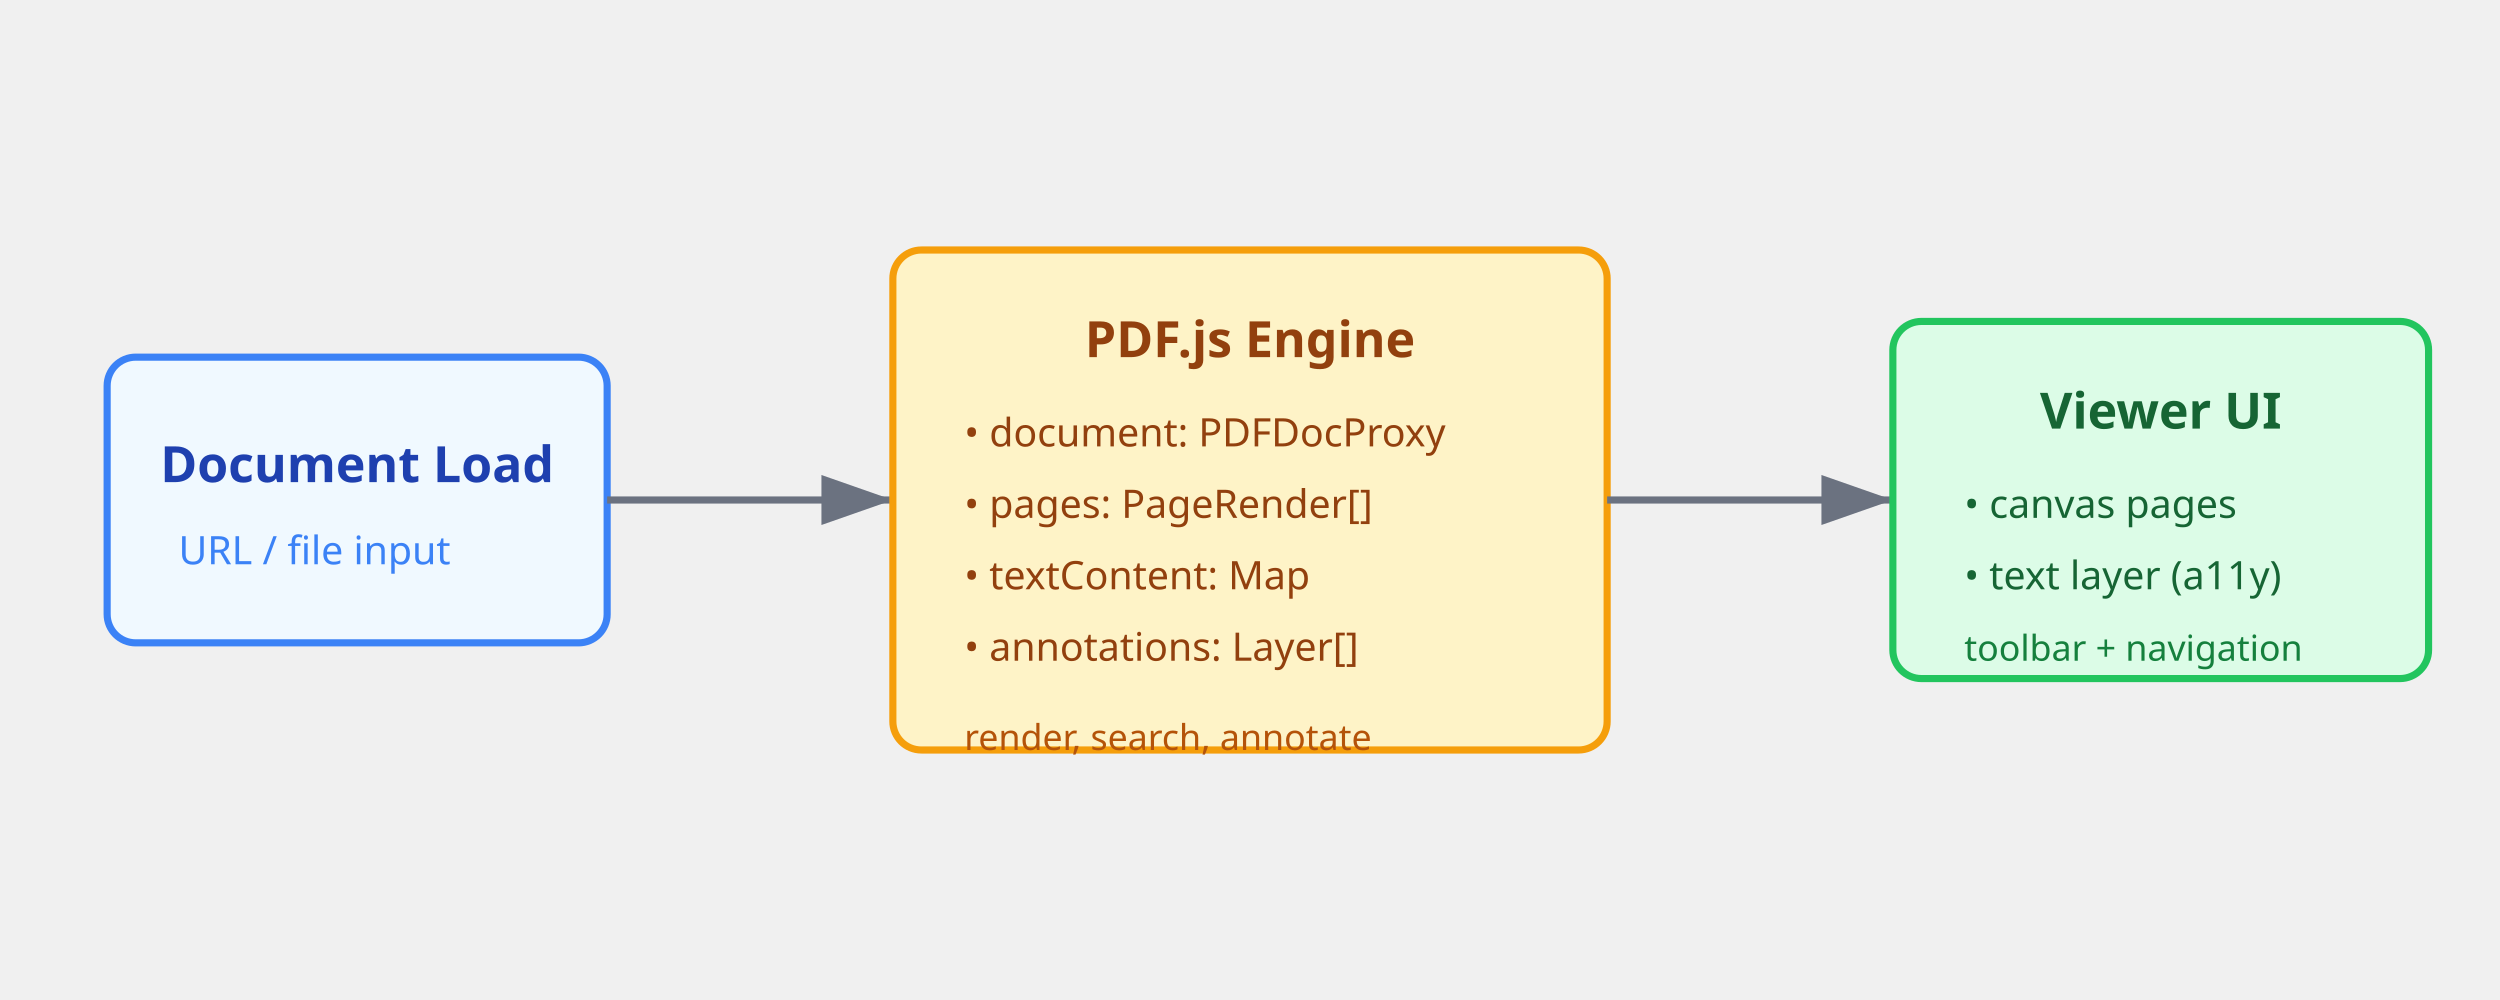
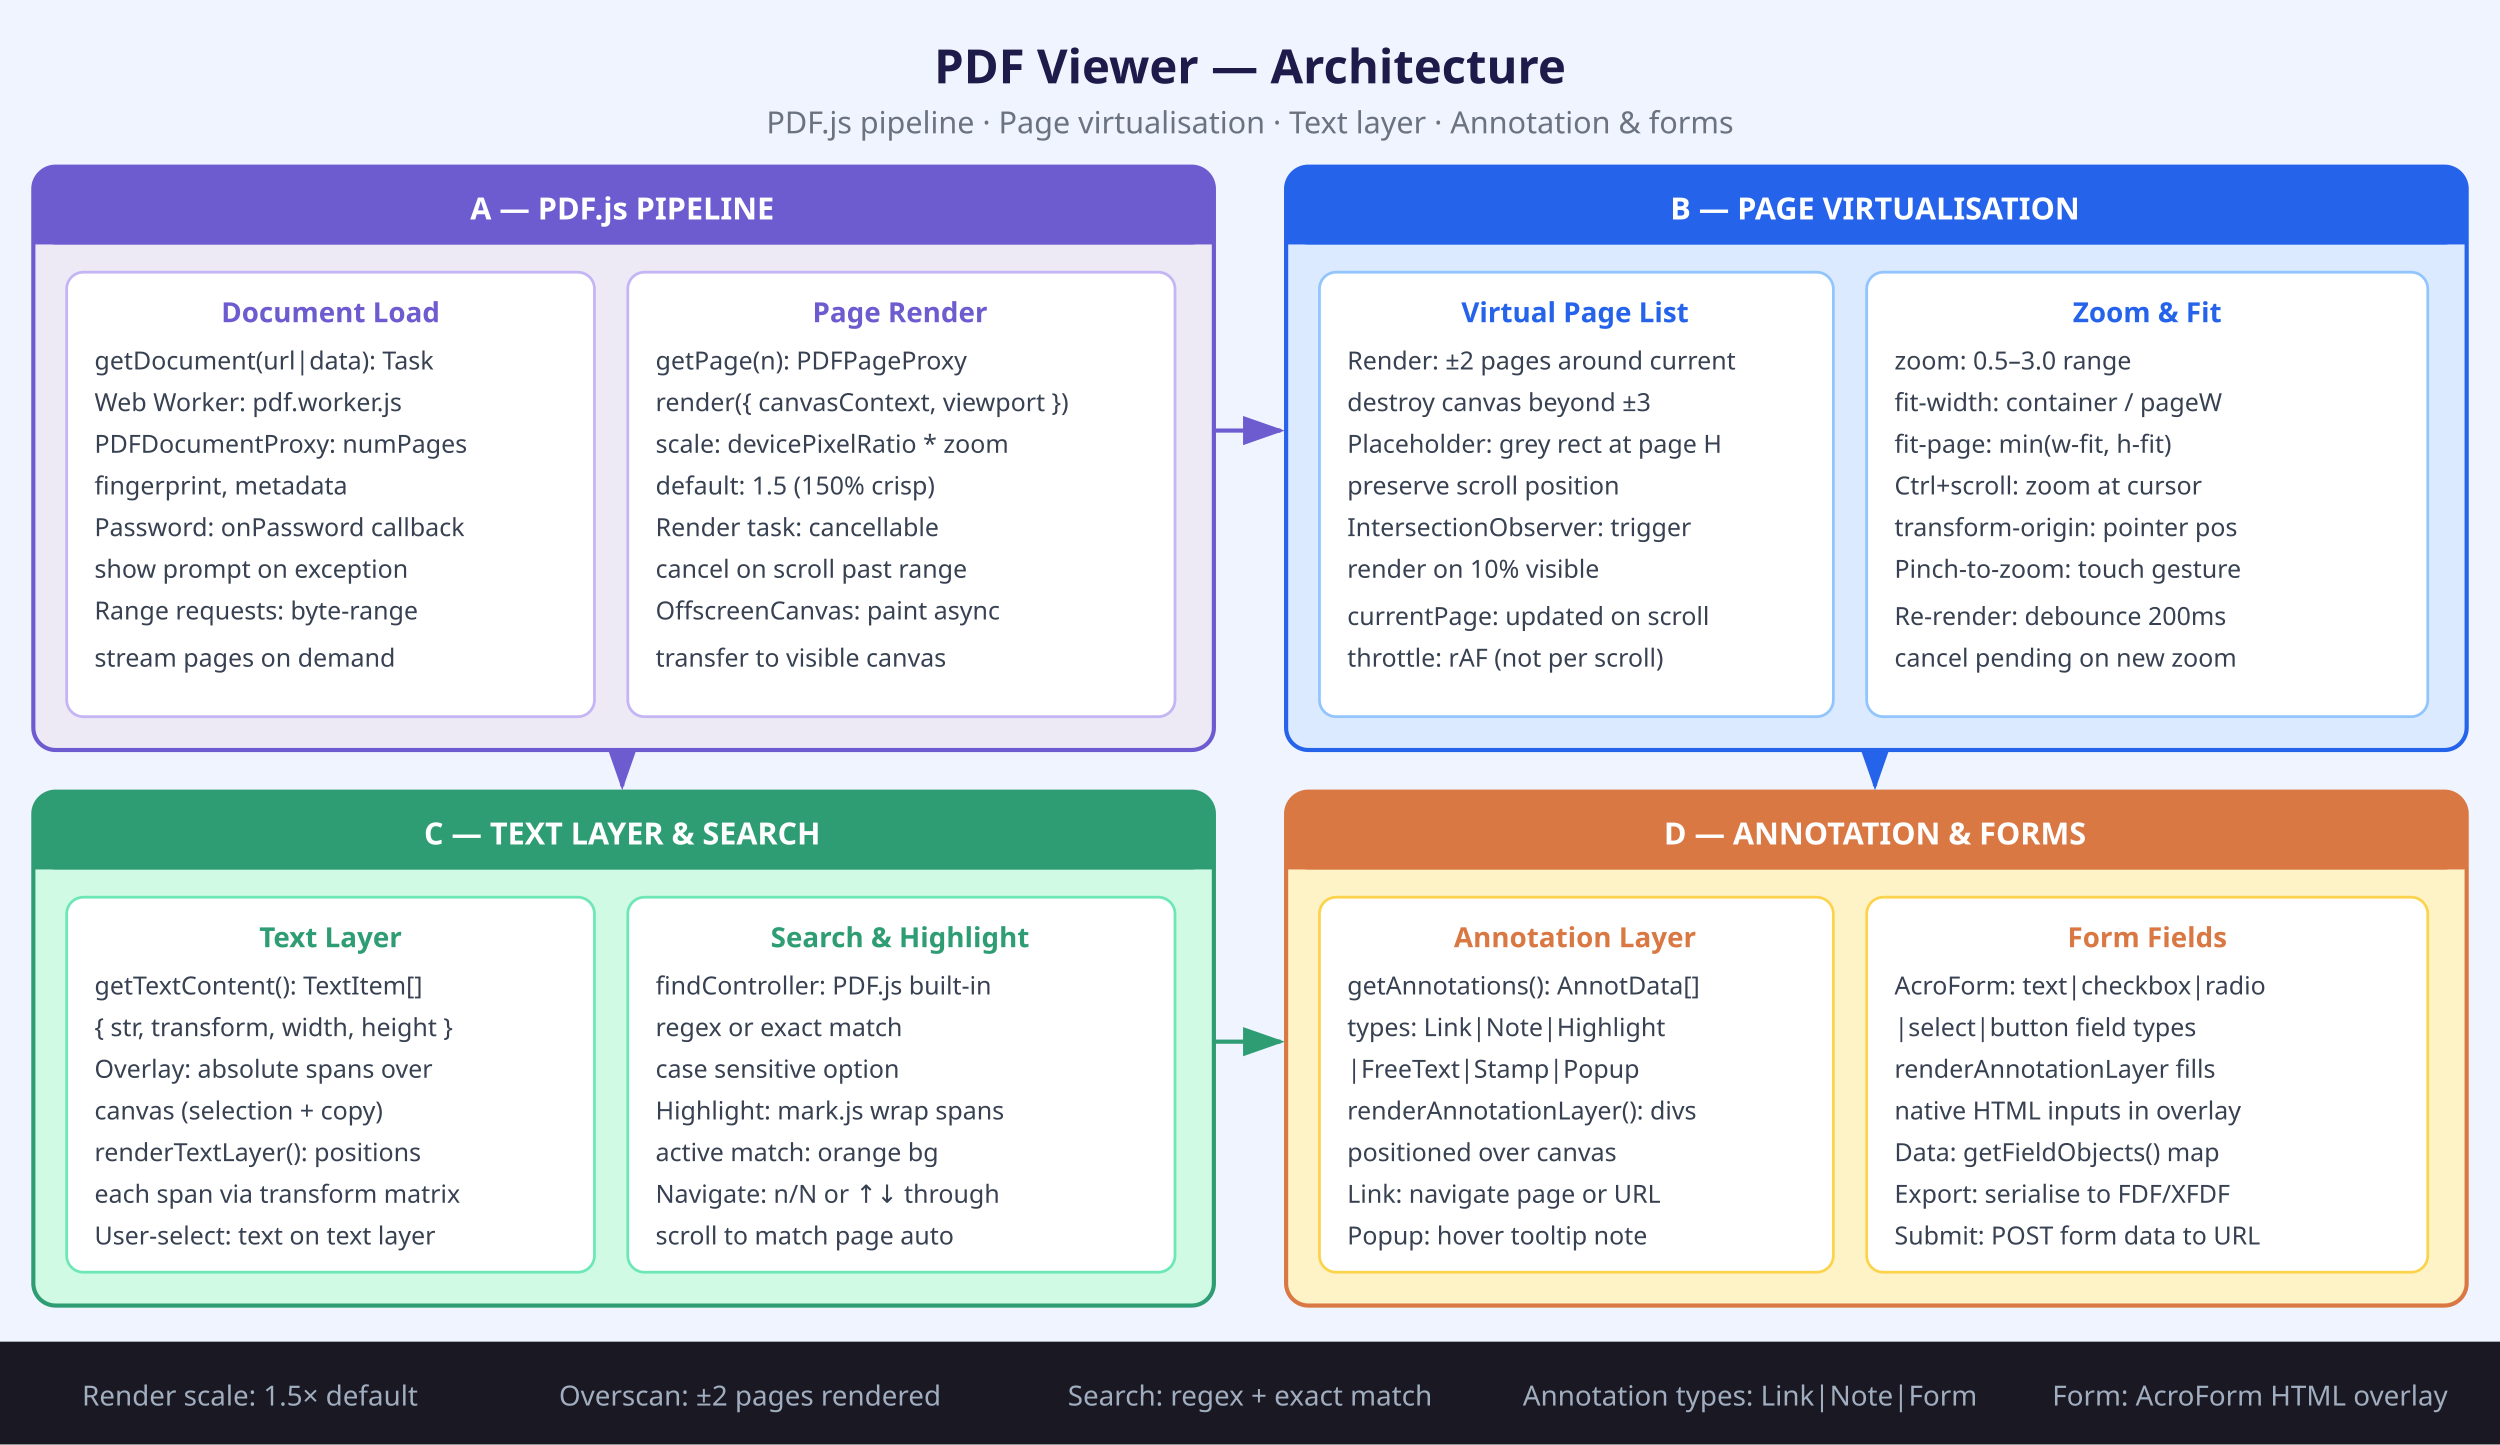
- <svg xmlns="http://www.w3.org/2000/svg" viewBox="0 0 700 280" fill="none" font-family="system-ui, sans-serif">
-   <rect width="700" height="280" fill="transparent" />
-   <rect x="30" y="100" width="140" height="80" rx="8" fill="#f0f9ff" stroke="#3b82f6" stroke-width="2" />
-   <text x="100" y="135" text-anchor="middle" font-size="14" font-weight="bold" fill="#1e40af">Document Load</text>
-   <text x="50" y="158" font-size="11" fill="#3b82f6">URL / file input</text>
-   <line x1="170" y1="140" x2="250" y2="140" stroke="#6b7280" stroke-width="2" marker-end="url(#arrowhead)" />
-   <rect x="250" y="70" width="200" height="140" rx="8" fill="#fef3c7" stroke="#f59e0b" stroke-width="2" />
-   <text x="350" y="100" text-anchor="middle" font-size="14" font-weight="bold" fill="#92400e">PDF.js Engine</text>
-   <text x="270" y="125" font-size="11" fill="#92400e">• document: PDFDocProxy</text>
-   <text x="270" y="145" font-size="11" fill="#92400e">• pages: PageRender[]</text>
-   <text x="270" y="165" font-size="11" fill="#92400e">• textContent: Map</text>
-   <text x="270" y="185" font-size="11" fill="#92400e">• annotations: Layer[]</text>
-   <text x="270" y="210" font-size="10" fill="#b45309">render, search, annotate</text>
-   <line x1="450" y1="140" x2="530" y2="140" stroke="#6b7280" stroke-width="2" marker-end="url(#arrowhead)" />
-   <rect x="530" y="90" width="150" height="100" rx="8" fill="#dcfce7" stroke="#22c55e" stroke-width="2" />
-   <text x="605" y="120" text-anchor="middle" font-size="14" font-weight="bold" fill="#166534">Viewer UI</text>
-   <text x="550" y="145" font-size="11" fill="#166534">• canvas pages</text>
-   <text x="550" y="165" font-size="11" fill="#166534">• text layer (a11y)</text>
-   <text x="550" y="185" font-size="10" fill="#15803d">toolbar + navigation</text>
+ <svg xmlns="http://www.w3.org/2000/svg" viewBox="0 0 900 520" font-family="system-ui, sans-serif">
  <defs>
-     <marker id="arrowhead" markerWidth="10" markerHeight="7" refX="10" refY="3.5" orient="auto">
-       <polygon points="0 0, 10 3.5, 0 7" fill="#6b7280" />
+     <marker id="arr" markerWidth="10" markerHeight="7" refX="9" refY="3.5" orient="auto">
+       <polygon points="0 0,10 3.5,0 7" fill="#6d5bd0" />
+     </marker>
+     <marker id="arr2" markerWidth="10" markerHeight="7" refX="9" refY="3.5" orient="auto">
+       <polygon points="0 0,10 3.5,0 7" fill="#2563eb" />
+     </marker>
+     <marker id="arr3" markerWidth="10" markerHeight="7" refX="9" refY="3.5" orient="auto">
+       <polygon points="0 0,10 3.5,0 7" fill="#2f9d74" />
    </marker>
  </defs>
+   <rect width="900" height="520" fill="#f0f4ff" />
+   <text x="450" y="30" text-anchor="middle" font-size="17" font-weight="bold" fill="#1e1b4b">PDF Viewer — Architecture</text>
+   <text x="450" y="48" text-anchor="middle" font-size="11" fill="#6b7280">PDF.js pipeline · Page virtualisation · Text layer · Annotation &amp; forms</text>
+   <rect x="12" y="60" width="425" height="210" rx="8" fill="#edeaf5" stroke="#6d5bd0" stroke-width="1.5" />
+   <rect x="12" y="60" width="425" height="28" rx="8" fill="#6d5bd0" />
+   <rect x="12" y="76" width="425" height="12" fill="#6d5bd0" />
+   <text x="224" y="79" text-anchor="middle" font-size="11" font-weight="bold" fill="#fff">A — PDF.js PIPELINE</text>
+   <rect x="24" y="98" width="190" height="160" rx="6" fill="#fff" stroke="#c4b5f4" stroke-width="1" />
+   <text x="119" y="116" text-anchor="middle" font-size="10" font-weight="bold" fill="#6d5bd0">Document Load</text>
+   <text x="34" y="133" font-size="9" fill="#374151">getDocument(url|data): Task</text>
+   <text x="34" y="148" font-size="9" fill="#374151">  Web Worker: pdf.worker.js</text>
+   <text x="34" y="163" font-size="9" fill="#374151">PDFDocumentProxy: numPages</text>
+   <text x="34" y="178" font-size="9" fill="#374151">  fingerprint, metadata</text>
+   <text x="34" y="193" font-size="9" fill="#374151">Password: onPassword callback</text>
+   <text x="34" y="208" font-size="9" fill="#374151">  show prompt on exception</text>
+   <text x="34" y="223" font-size="9" fill="#374151">Range requests: byte-range</text>
+   <text x="34" y="240" font-size="9" fill="#374151">  stream pages on demand</text>
+   <rect x="226" y="98" width="197" height="160" rx="6" fill="#fff" stroke="#c4b5f4" stroke-width="1" />
+   <text x="324" y="116" text-anchor="middle" font-size="10" font-weight="bold" fill="#6d5bd0">Page Render</text>
+   <text x="236" y="133" font-size="9" fill="#374151">getPage(n): PDFPageProxy</text>
+   <text x="236" y="148" font-size="9" fill="#374151">render({ canvasContext, viewport })</text>
+   <text x="236" y="163" font-size="9" fill="#374151">scale: devicePixelRatio * zoom</text>
+   <text x="236" y="178" font-size="9" fill="#374151">  default: 1.5 (150% crisp)</text>
+   <text x="236" y="193" font-size="9" fill="#374151">Render task: cancellable</text>
+   <text x="236" y="208" font-size="9" fill="#374151">  cancel on scroll past range</text>
+   <text x="236" y="223" font-size="9" fill="#374151">OffscreenCanvas: paint async</text>
+   <text x="236" y="240" font-size="9" fill="#374151">  transfer to visible canvas</text>
+   <rect x="463" y="60" width="425" height="210" rx="8" fill="#dbeafe" stroke="#2563eb" stroke-width="1.5" />
+   <rect x="463" y="60" width="425" height="28" rx="8" fill="#2563eb" />
+   <rect x="463" y="76" width="425" height="12" fill="#2563eb" />
+   <text x="675" y="79" text-anchor="middle" font-size="11" font-weight="bold" fill="#fff">B — PAGE VIRTUALISATION</text>
+   <rect x="475" y="98" width="185" height="160" rx="6" fill="#fff" stroke="#93c5fd" stroke-width="1" />
+   <text x="567" y="116" text-anchor="middle" font-size="10" font-weight="bold" fill="#2563eb">Virtual Page List</text>
+   <text x="485" y="133" font-size="9" fill="#374151">Render: ±2 pages around current</text>
+   <text x="485" y="148" font-size="9" fill="#374151">  destroy canvas beyond ±3</text>
+   <text x="485" y="163" font-size="9" fill="#374151">Placeholder: grey rect at page H</text>
+   <text x="485" y="178" font-size="9" fill="#374151">  preserve scroll position</text>
+   <text x="485" y="193" font-size="9" fill="#374151">IntersectionObserver: trigger</text>
+   <text x="485" y="208" font-size="9" fill="#374151">  render on 10% visible</text>
+   <text x="485" y="225" font-size="9" fill="#374151">currentPage: updated on scroll</text>
+   <text x="485" y="240" font-size="9" fill="#374151">  throttle: rAF (not per scroll)</text>
+   <rect x="672" y="98" width="202" height="160" rx="6" fill="#fff" stroke="#93c5fd" stroke-width="1" />
+   <text x="773" y="116" text-anchor="middle" font-size="10" font-weight="bold" fill="#2563eb">Zoom &amp; Fit</text>
+   <text x="682" y="133" font-size="9" fill="#374151">zoom: 0.5–3.0 range</text>
+   <text x="682" y="148" font-size="9" fill="#374151">  fit-width: container / pageW</text>
+   <text x="682" y="163" font-size="9" fill="#374151">  fit-page: min(w-fit, h-fit)</text>
+   <text x="682" y="178" font-size="9" fill="#374151">Ctrl+scroll: zoom at cursor</text>
+   <text x="682" y="193" font-size="9" fill="#374151">  transform-origin: pointer pos</text>
+   <text x="682" y="208" font-size="9" fill="#374151">Pinch-to-zoom: touch gesture</text>
+   <text x="682" y="225" font-size="9" fill="#374151">Re-render: debounce 200ms</text>
+   <text x="682" y="240" font-size="9" fill="#374151">  cancel pending on new zoom</text>
+   <line x1="437" y1="155" x2="461" y2="155" stroke="#6d5bd0" stroke-width="1.5" marker-end="url(#arr)" />
+   <rect x="12" y="285" width="425" height="185" rx="8" fill="#d1fae5" stroke="#2f9d74" stroke-width="1.5" />
+   <rect x="12" y="285" width="425" height="28" rx="8" fill="#2f9d74" />
+   <rect x="12" y="301" width="425" height="12" fill="#2f9d74" />
+   <text x="224" y="304" text-anchor="middle" font-size="11" font-weight="bold" fill="#fff">C — TEXT LAYER &amp; SEARCH</text>
+   <rect x="24" y="323" width="190" height="135" rx="6" fill="#fff" stroke="#6ee7b7" stroke-width="1" />
+   <text x="119" y="341" text-anchor="middle" font-size="10" font-weight="bold" fill="#2f9d74">Text Layer</text>
+   <text x="34" y="358" font-size="9" fill="#374151">getTextContent(): TextItem[]</text>
+   <text x="34" y="373" font-size="9" fill="#374151">  { str, transform, width, height }</text>
+   <text x="34" y="388" font-size="9" fill="#374151">Overlay: absolute spans over</text>
+   <text x="34" y="403" font-size="9" fill="#374151">  canvas (selection + copy)</text>
+   <text x="34" y="418" font-size="9" fill="#374151">renderTextLayer(): positions</text>
+   <text x="34" y="433" font-size="9" fill="#374151">  each span via transform matrix</text>
+   <text x="34" y="448" font-size="9" fill="#374151">User-select: text on text layer</text>
+   <rect x="226" y="323" width="197" height="135" rx="6" fill="#fff" stroke="#6ee7b7" stroke-width="1" />
+   <text x="324" y="341" text-anchor="middle" font-size="10" font-weight="bold" fill="#2f9d74">Search &amp; Highlight</text>
+   <text x="236" y="358" font-size="9" fill="#374151">findController: PDF.js built-in</text>
+   <text x="236" y="373" font-size="9" fill="#374151">  regex or exact match</text>
+   <text x="236" y="388" font-size="9" fill="#374151">  case sensitive option</text>
+   <text x="236" y="403" font-size="9" fill="#374151">Highlight: mark.js wrap spans</text>
+   <text x="236" y="418" font-size="9" fill="#374151">  active match: orange bg</text>
+   <text x="236" y="433" font-size="9" fill="#374151">Navigate: n/N or ↑↓ through</text>
+   <text x="236" y="448" font-size="9" fill="#374151">  scroll to match page auto</text>
+   <rect x="463" y="285" width="425" height="185" rx="8" fill="#fef3c7" stroke="#d97843" stroke-width="1.5" />
+   <rect x="463" y="285" width="425" height="28" rx="8" fill="#d97843" />
+   <rect x="463" y="301" width="425" height="12" fill="#d97843" />
+   <text x="675" y="304" text-anchor="middle" font-size="11" font-weight="bold" fill="#fff">D — ANNOTATION &amp; FORMS</text>
+   <rect x="475" y="323" width="185" height="135" rx="6" fill="#fff" stroke="#fcd34d" stroke-width="1" />
+   <text x="567" y="341" text-anchor="middle" font-size="10" font-weight="bold" fill="#d97843">Annotation Layer</text>
+   <text x="485" y="358" font-size="9" fill="#374151">getAnnotations(): AnnotData[]</text>
+   <text x="485" y="373" font-size="9" fill="#374151">  types: Link|Note|Highlight</text>
+   <text x="485" y="388" font-size="9" fill="#374151">  |FreeText|Stamp|Popup</text>
+   <text x="485" y="403" font-size="9" fill="#374151">renderAnnotationLayer(): divs</text>
+   <text x="485" y="418" font-size="9" fill="#374151">  positioned over canvas</text>
+   <text x="485" y="433" font-size="9" fill="#374151">Link: navigate page or URL</text>
+   <text x="485" y="448" font-size="9" fill="#374151">Popup: hover tooltip note</text>
+   <rect x="672" y="323" width="202" height="135" rx="6" fill="#fff" stroke="#fcd34d" stroke-width="1" />
+   <text x="773" y="341" text-anchor="middle" font-size="10" font-weight="bold" fill="#d97843">Form Fields</text>
+   <text x="682" y="358" font-size="9" fill="#374151">AcroForm: text|checkbox|radio</text>
+   <text x="682" y="373" font-size="9" fill="#374151">  |select|button field types</text>
+   <text x="682" y="388" font-size="9" fill="#374151">renderAnnotationLayer fills</text>
+   <text x="682" y="403" font-size="9" fill="#374151">  native HTML inputs in overlay</text>
+   <text x="682" y="418" font-size="9" fill="#374151">Data: getFieldObjects() map</text>
+   <text x="682" y="433" font-size="9" fill="#374151">Export: serialise to FDF/XFDF</text>
+   <text x="682" y="448" font-size="9" fill="#374151">Submit: POST form data to URL</text>
+   <line x1="675" y1="270" x2="675" y2="283" stroke="#2563eb" stroke-width="1.5" marker-end="url(#arr2)" />
+   <line x1="224" y1="270" x2="224" y2="283" stroke="#6d5bd0" stroke-width="1.5" marker-end="url(#arr)" />
+   <line x1="437" y1="375" x2="461" y2="375" stroke="#2f9d74" stroke-width="1.5" marker-end="url(#arr3)" />
+   <rect x="0" y="483" width="900" height="37" fill="#1a1822" />
+   <text x="90" y="506" text-anchor="middle" font-size="10" fill="#a0aec0">Render scale: 1.5× default</text>
+   <text x="270" y="506" text-anchor="middle" font-size="10" fill="#a0aec0">Overscan: ±2 pages rendered</text>
+   <text x="450" y="506" text-anchor="middle" font-size="10" fill="#a0aec0">Search: regex + exact match</text>
+   <text x="630" y="506" text-anchor="middle" font-size="10" fill="#a0aec0">Annotation types: Link|Note|Form</text>
+   <text x="810" y="506" text-anchor="middle" font-size="10" fill="#a0aec0">Form: AcroForm HTML overlay</text>
</svg>
